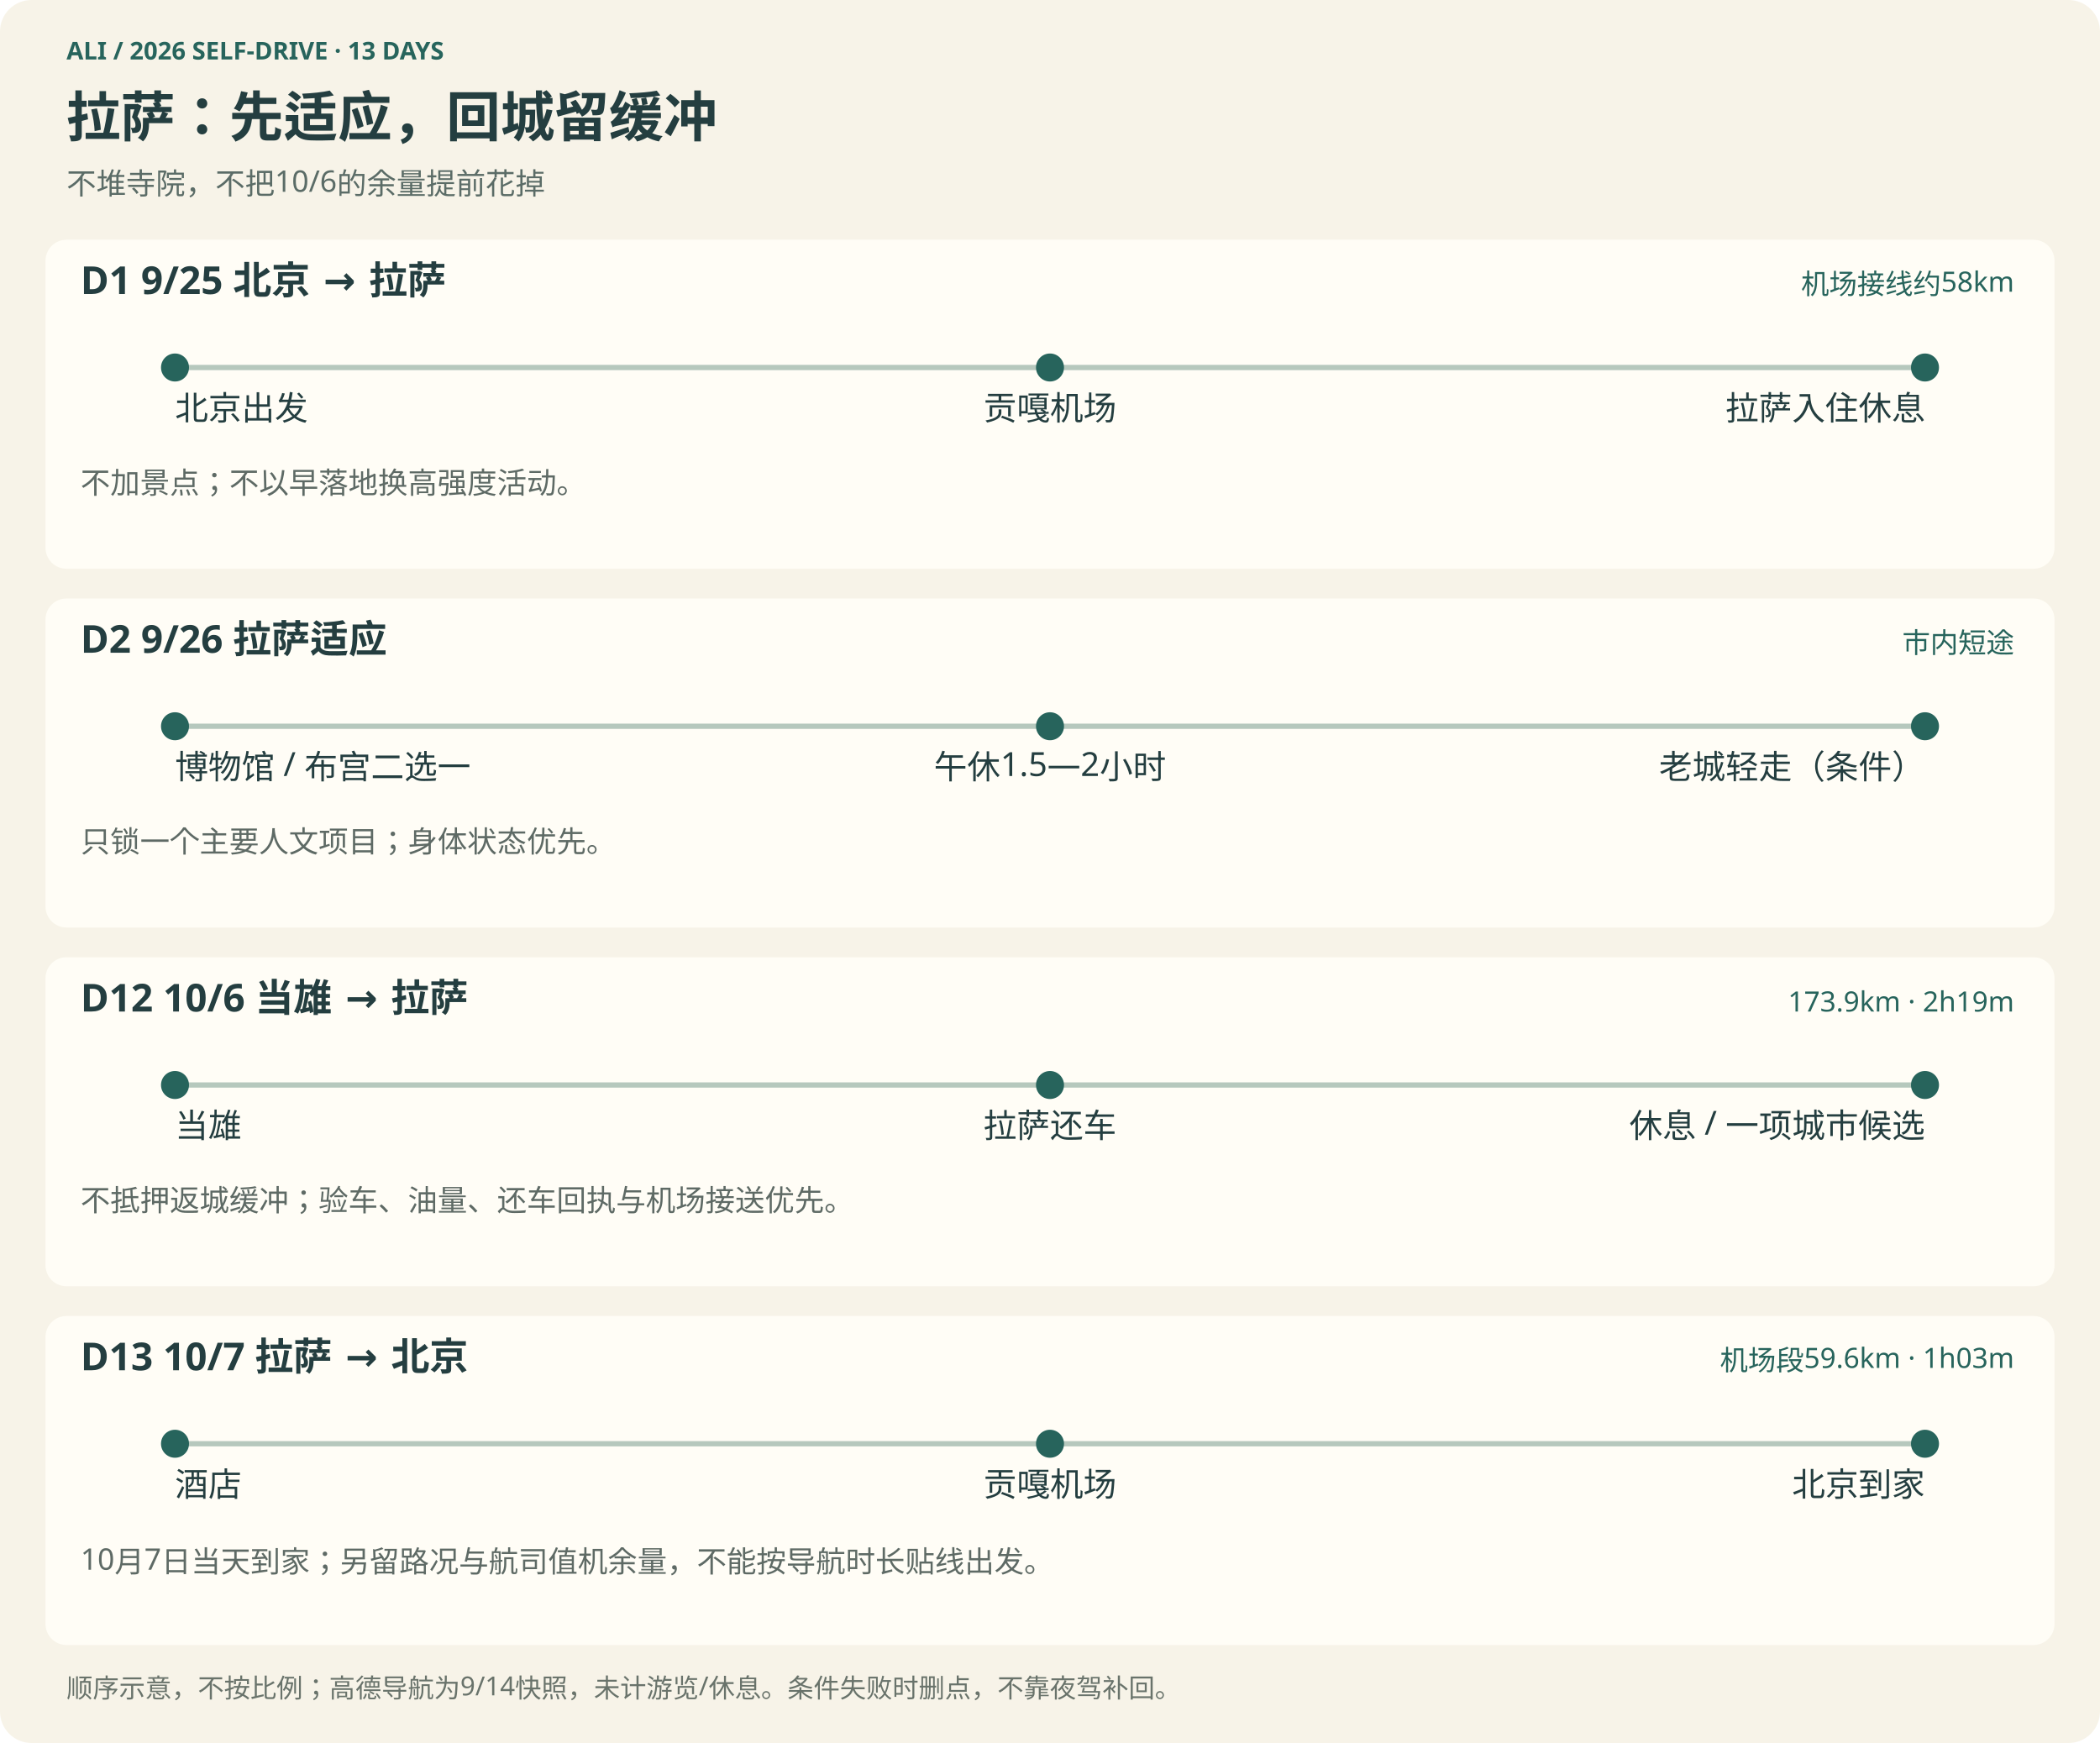
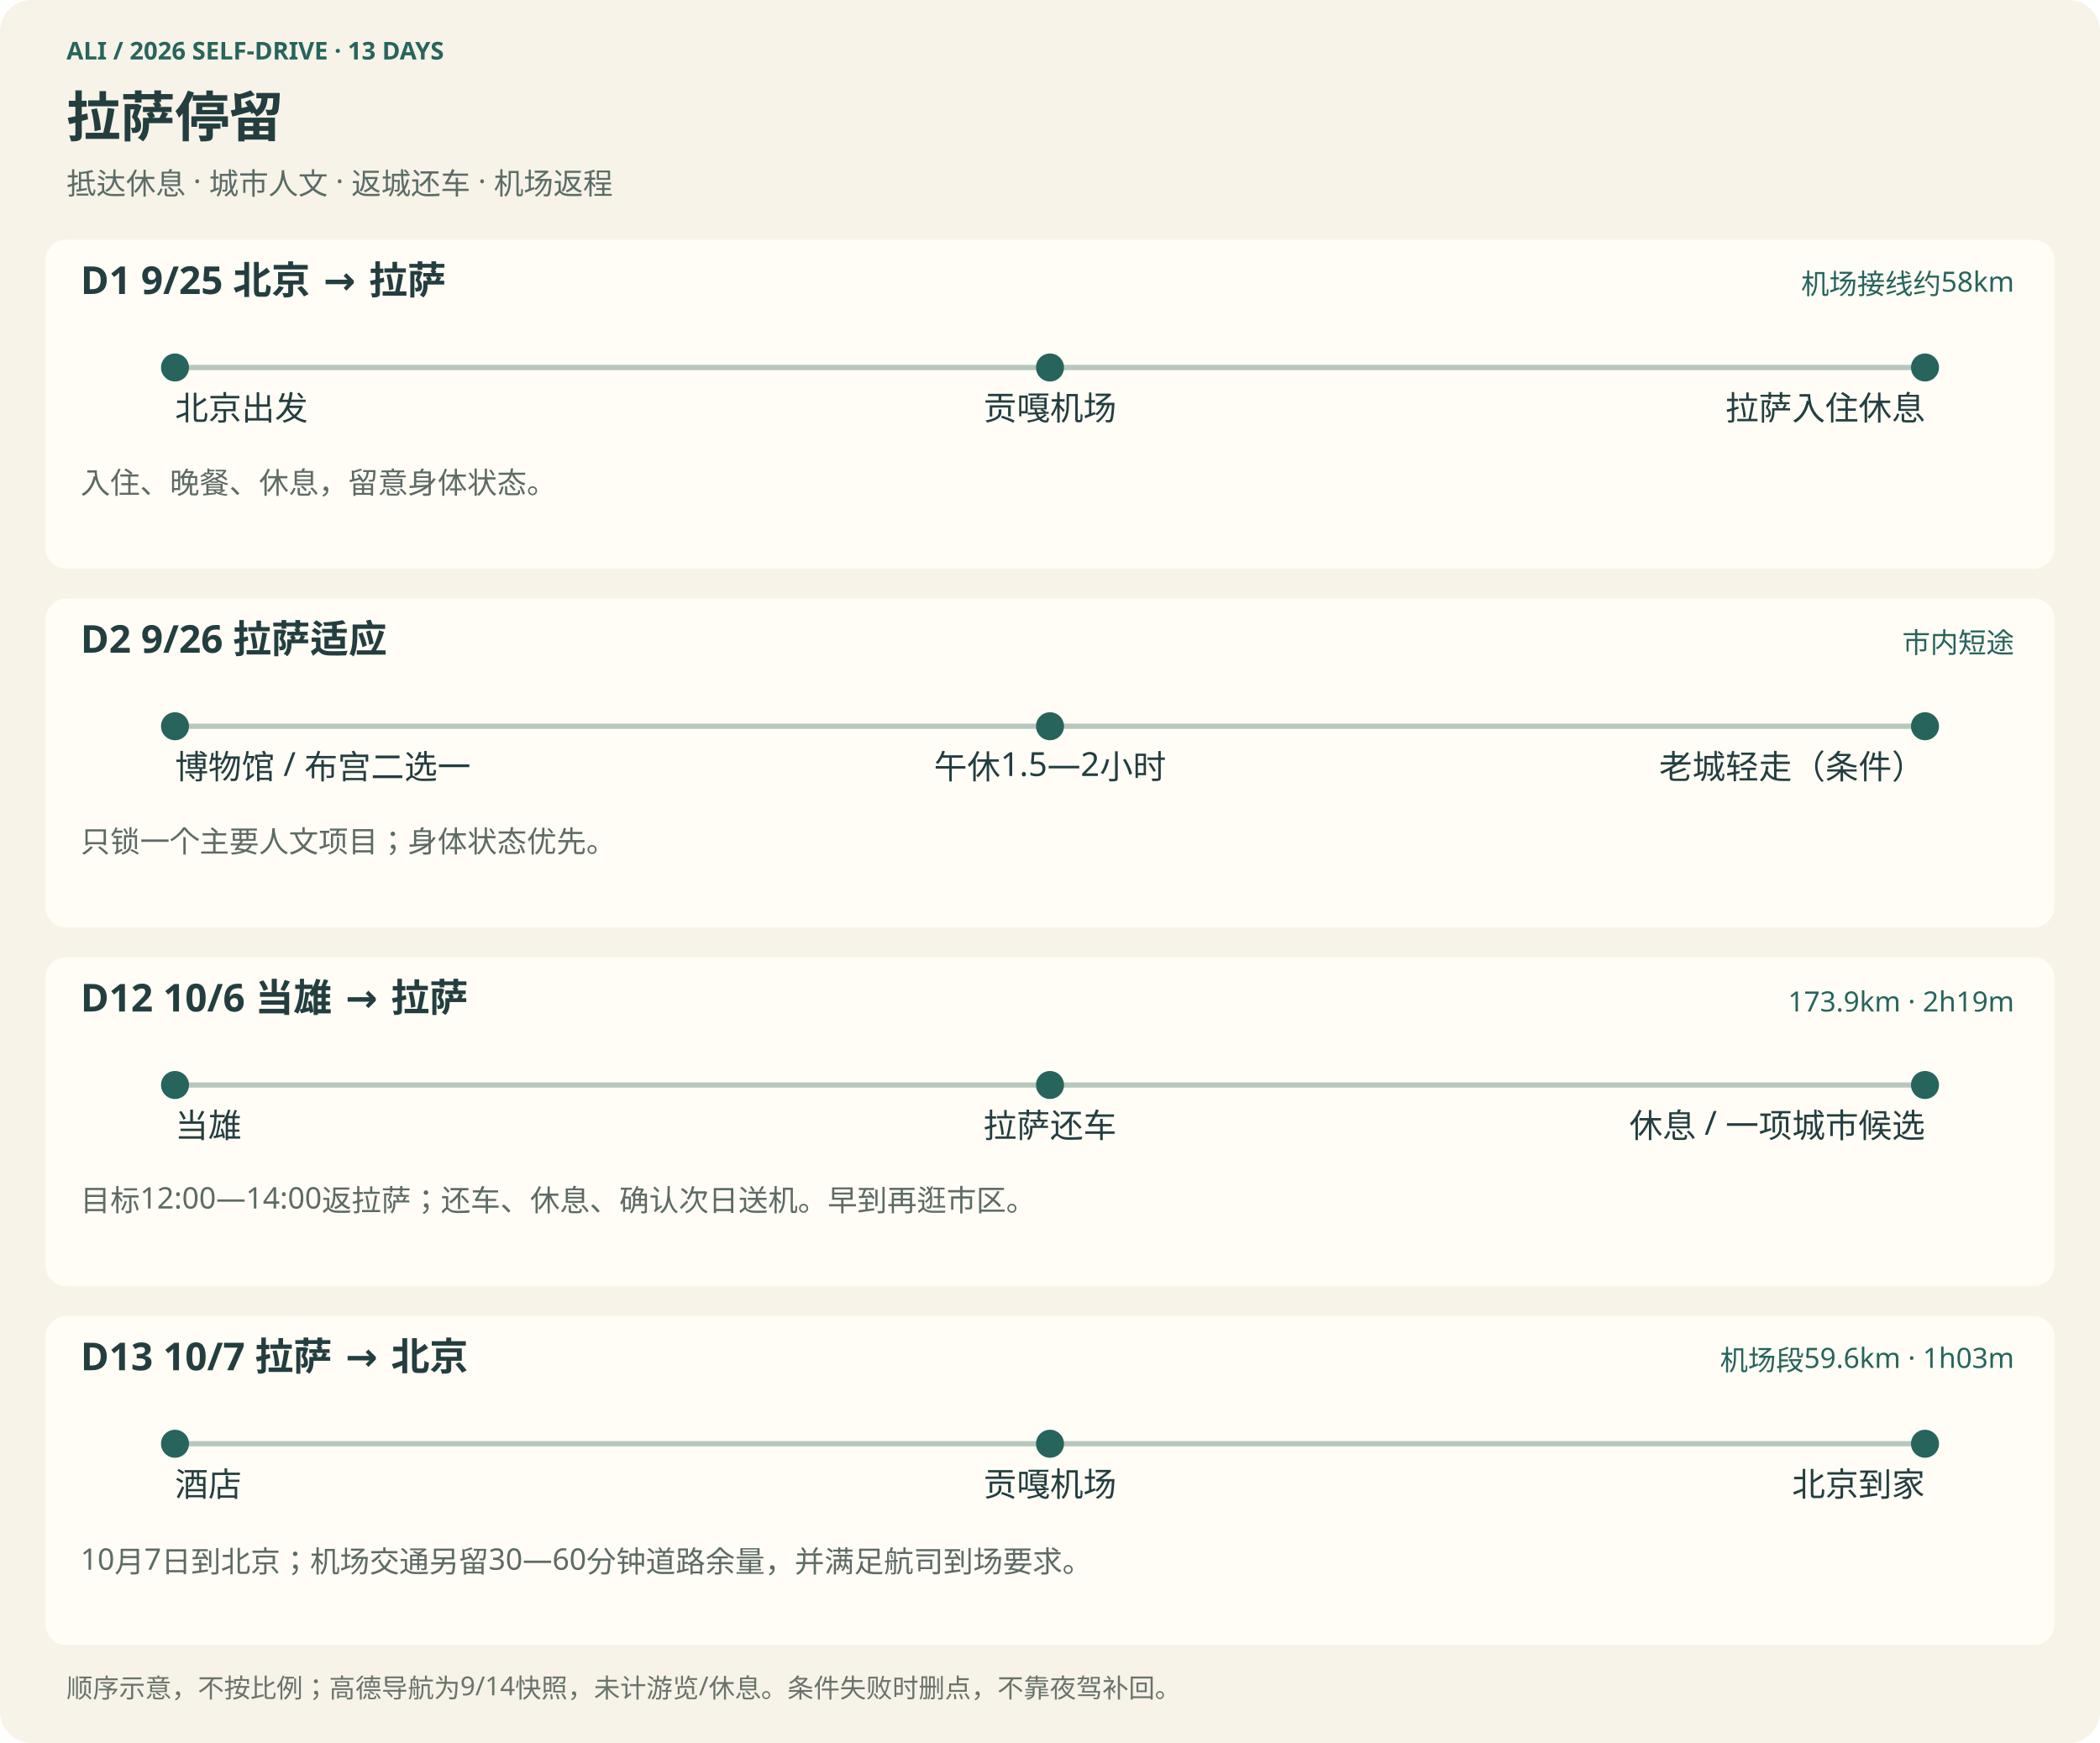
<svg xmlns="http://www.w3.org/2000/svg" viewBox="0 0 1200 996" class="ali-route-map" role="img">
  <g font-family="PingFang SC,Microsoft YaHei,sans-serif">
    <rect width="1200" height="996" rx="18" fill="#f7f3e8" />
    <text x="38.0" y="34.0" font-size="14" fill="#27645c" text-anchor="start" font-weight="600">ALI / 2026     SELF-DRIVE · 13 DAYS</text>
-     <text x="38.0" y="78.0" font-size="31" fill="#243e40" text-anchor="start" font-weight="700">拉萨：先适应，回城留缓冲</text>
-     <text x="38.0" y="111.0" font-size="17" fill="#5b6c67" text-anchor="start" font-weight="400">不堆寺院，不把10/6的余量提前花掉</text>
+     <text x="38.0" y="78.0" font-size="31" fill="#243e40" text-anchor="start" font-weight="700">拉萨停留</text>
+     <text x="38.0" y="111.0" font-size="17" fill="#5b6c67" text-anchor="start" font-weight="400">抵达休息 · 城市人文 · 返城还车 · 机场返程</text>
    <rect x="26" y="137" width="1148" height="188" rx="12" fill="#fffdf6" />
    <text x="46.0" y="168.0" font-size="22" fill="#243e40" text-anchor="start" font-weight="600">D1  9/25  北京 → 拉萨</text>
    <text x="1151.0" y="168.0" font-size="16" fill="#27645c" text-anchor="end" font-weight="400">机场接线约58km</text>
    <g data-layer="route-a">
      <line x1="100" y1="210" x2="1100" y2="210" stroke="#b6c8bd" stroke-width="3" />
    </g>
    <g data-layer="sights-core">
-       <g class="point tier-1" data-point-id="d1-stop-0" data-title="北京出发" data-summary="不加景点；不以早落地换高强度活动。" data-day-a="D1" data-kind="viewpoint" data-tier="1" data-action="core" data-status="documented" data-route-scope="A" data-elevation="" data-cost-basis="2026-09-14规划；点位与连线不是停车、准入或飞行许可。">
+       <g class="point tier-1" data-point-id="d1-stop-0" data-title="北京出发" data-summary="入住、晚餐、休息，留意身体状态。" data-day-a="D1" data-kind="viewpoint" data-tier="1" data-action="core" data-status="documented" data-route-scope="A" data-elevation="" data-cost-basis="2026-09-14规划；点位与连线不是停车、准入或飞行许可。">
        <circle class="point-symbol" cx="100.0" cy="210" r="8" fill="#27645c" />
        <text x="100.0" y="240.0" font-size="19" fill="#243e40" text-anchor="start" font-weight="500">北京出发</text>
      </g>
-       <g class="point tier-1" data-point-id="d1-stop-1" data-title="贡嘎机场" data-summary="不加景点；不以早落地换高强度活动。" data-day-a="D1" data-kind="viewpoint" data-tier="1" data-action="core" data-status="documented" data-route-scope="A" data-elevation="" data-cost-basis="2026-09-14规划；点位与连线不是停车、准入或飞行许可。">
+       <g class="point tier-1" data-point-id="d1-stop-1" data-title="贡嘎机场" data-summary="入住、晚餐、休息，留意身体状态。" data-day-a="D1" data-kind="viewpoint" data-tier="1" data-action="core" data-status="documented" data-route-scope="A" data-elevation="" data-cost-basis="2026-09-14规划；点位与连线不是停车、准入或飞行许可。">
        <circle class="point-symbol" cx="600.0" cy="210" r="8" fill="#27645c" />
        <text x="600.0" y="240.0" font-size="19" fill="#243e40" text-anchor="middle" font-weight="500">贡嘎机场</text>
      </g>
-       <g class="point tier-1" data-point-id="d1-stop-2" data-title="拉萨入住休息" data-summary="不加景点；不以早落地换高强度活动。" data-day-a="D1" data-kind="viewpoint" data-tier="1" data-action="core" data-status="documented" data-route-scope="A" data-elevation="" data-cost-basis="2026-09-14规划；点位与连线不是停车、准入或飞行许可。">
+       <g class="point tier-1" data-point-id="d1-stop-2" data-title="拉萨入住休息" data-summary="入住、晚餐、休息，留意身体状态。" data-day-a="D1" data-kind="viewpoint" data-tier="1" data-action="core" data-status="documented" data-route-scope="A" data-elevation="" data-cost-basis="2026-09-14规划；点位与连线不是停车、准入或飞行许可。">
        <circle class="point-symbol" cx="1100.0" cy="210" r="8" fill="#27645c" />
        <text x="1100.0" y="240.0" font-size="19" fill="#243e40" text-anchor="end" font-weight="500">拉萨入住休息</text>
      </g>
    </g>
-     <text x="46.0" y="282.0" font-size="17" fill="#5e6a65" text-anchor="start" font-weight="400">不加景点；不以早落地换高强度活动。</text>
+     <text x="46.0" y="282.0" font-size="17" fill="#5e6a65" text-anchor="start" font-weight="400">入住、晚餐、休息，留意身体状态。</text>
    <rect x="26" y="342" width="1148" height="188" rx="12" fill="#fffdf6" />
    <text x="46.0" y="373.0" font-size="22" fill="#243e40" text-anchor="start" font-weight="600">D2  9/26  拉萨适应</text>
    <text x="1151.0" y="373.0" font-size="16" fill="#27645c" text-anchor="end" font-weight="400">市内短途</text>
    <g data-layer="route-a">
      <line x1="100" y1="415" x2="1100" y2="415" stroke="#b6c8bd" stroke-width="3" />
    </g>
    <g data-layer="sights-core">
      <g class="point tier-1" data-point-id="d2-stop-0" data-title="博物馆 / 布宫二选一" data-summary="只锁一个主要人文项目；身体状态优先。" data-day-a="D2" data-kind="viewpoint" data-tier="1" data-action="core" data-status="documented" data-route-scope="A" data-elevation="" data-cost-basis="2026-09-14规划；点位与连线不是停车、准入或飞行许可。">
        <circle class="point-symbol" cx="100.0" cy="415" r="8" fill="#27645c" />
        <text x="100.0" y="445.0" font-size="19" fill="#243e40" text-anchor="start" font-weight="500">博物馆 / 布宫二选一</text>
      </g>
      <g class="point tier-1" data-point-id="d2-stop-1" data-title="午休1.5—2小时" data-summary="只锁一个主要人文项目；身体状态优先。" data-day-a="D2" data-kind="viewpoint" data-tier="1" data-action="core" data-status="documented" data-route-scope="A" data-elevation="" data-cost-basis="2026-09-14规划；点位与连线不是停车、准入或飞行许可。">
        <circle class="point-symbol" cx="600.0" cy="415" r="8" fill="#27645c" />
        <text x="600.0" y="445.0" font-size="19" fill="#243e40" text-anchor="middle" font-weight="500">午休1.5—2小时</text>
      </g>
      <g class="point tier-1" data-point-id="d2-stop-2" data-title="老城轻走（条件）" data-summary="只锁一个主要人文项目；身体状态优先。" data-day-a="D2" data-kind="viewpoint" data-tier="1" data-action="core" data-status="documented" data-route-scope="A" data-elevation="" data-cost-basis="2026-09-14规划；点位与连线不是停车、准入或飞行许可。">
        <circle class="point-symbol" cx="1100.0" cy="415" r="8" fill="#27645c" />
        <text x="1100.0" y="445.0" font-size="19" fill="#243e40" text-anchor="end" font-weight="500">老城轻走（条件）</text>
      </g>
    </g>
    <text x="46.0" y="487.0" font-size="17" fill="#5e6a65" text-anchor="start" font-weight="400">只锁一个主要人文项目；身体状态优先。</text>
    <rect x="26" y="547" width="1148" height="188" rx="12" fill="#fffdf6" />
    <text x="46.0" y="578.0" font-size="22" fill="#243e40" text-anchor="start" font-weight="600">D12  10/6  当雄 → 拉萨</text>
    <text x="1151.0" y="578.0" font-size="16" fill="#27645c" text-anchor="end" font-weight="400">173.9km · 2h19m</text>
    <g data-layer="route-a">
      <line x1="100" y1="620" x2="1100" y2="620" stroke="#b6c8bd" stroke-width="3" />
    </g>
    <g data-layer="sights-core">
-       <g class="point tier-1" data-point-id="d12-stop-0" data-title="当雄" data-summary="不抵押返城缓冲；验车、油量、还车回执与机场接送优先。" data-day-a="D12" data-kind="viewpoint" data-tier="1" data-action="core" data-status="documented" data-route-scope="A" data-elevation="" data-cost-basis="2026-09-14规划；点位与连线不是停车、准入或飞行许可。">
+       <g class="point tier-1" data-point-id="d12-stop-0" data-title="当雄" data-summary="目标12:00—14:00返拉萨；还车、休息、确认次日送机。早到再逛市区。" data-day-a="D12" data-kind="viewpoint" data-tier="1" data-action="core" data-status="documented" data-route-scope="A" data-elevation="" data-cost-basis="2026-09-14规划；点位与连线不是停车、准入或飞行许可。">
        <circle class="point-symbol" cx="100.0" cy="620" r="8" fill="#27645c" />
        <text x="100.0" y="650.0" font-size="19" fill="#243e40" text-anchor="start" font-weight="500">当雄</text>
      </g>
-       <g class="point tier-1" data-point-id="d12-stop-1" data-title="拉萨还车" data-summary="不抵押返城缓冲；验车、油量、还车回执与机场接送优先。" data-day-a="D12" data-kind="viewpoint" data-tier="1" data-action="core" data-status="documented" data-route-scope="A" data-elevation="" data-cost-basis="2026-09-14规划；点位与连线不是停车、准入或飞行许可。">
+       <g class="point tier-1" data-point-id="d12-stop-1" data-title="拉萨还车" data-summary="目标12:00—14:00返拉萨；还车、休息、确认次日送机。早到再逛市区。" data-day-a="D12" data-kind="viewpoint" data-tier="1" data-action="core" data-status="documented" data-route-scope="A" data-elevation="" data-cost-basis="2026-09-14规划；点位与连线不是停车、准入或飞行许可。">
        <circle class="point-symbol" cx="600.0" cy="620" r="8" fill="#27645c" />
        <text x="600.0" y="650.0" font-size="19" fill="#243e40" text-anchor="middle" font-weight="500">拉萨还车</text>
      </g>
-       <g class="point tier-1" data-point-id="d12-stop-2" data-title="休息 / 一项城市候选" data-summary="不抵押返城缓冲；验车、油量、还车回执与机场接送优先。" data-day-a="D12" data-kind="viewpoint" data-tier="1" data-action="core" data-status="documented" data-route-scope="A" data-elevation="" data-cost-basis="2026-09-14规划；点位与连线不是停车、准入或飞行许可。">
+       <g class="point tier-1" data-point-id="d12-stop-2" data-title="休息 / 一项城市候选" data-summary="目标12:00—14:00返拉萨；还车、休息、确认次日送机。早到再逛市区。" data-day-a="D12" data-kind="viewpoint" data-tier="1" data-action="core" data-status="documented" data-route-scope="A" data-elevation="" data-cost-basis="2026-09-14规划；点位与连线不是停车、准入或飞行许可。">
        <circle class="point-symbol" cx="1100.0" cy="620" r="8" fill="#27645c" />
        <text x="1100.0" y="650.0" font-size="19" fill="#243e40" text-anchor="end" font-weight="500">休息 / 一项城市候选</text>
      </g>
    </g>
-     <text x="46.0" y="692.0" font-size="17" fill="#5e6a65" text-anchor="start" font-weight="400">不抵押返城缓冲；验车、油量、还车回执与机场接送优先。</text>
+     <text x="46.0" y="692.0" font-size="17" fill="#5e6a65" text-anchor="start" font-weight="400">目标12:00—14:00返拉萨；还车、休息、确认次日送机。早到再逛市区。</text>
    <rect x="26" y="752" width="1148" height="188" rx="12" fill="#fffdf6" />
    <text x="46.0" y="783.0" font-size="22" fill="#243e40" text-anchor="start" font-weight="600">D13  10/7  拉萨 → 北京</text>
    <text x="1151.0" y="783.0" font-size="16" fill="#27645c" text-anchor="end" font-weight="400">机场段59.6km · 1h03m</text>
    <g data-layer="route-a">
      <line x1="100" y1="825" x2="1100" y2="825" stroke="#b6c8bd" stroke-width="3" />
    </g>
    <g data-layer="sights-core">
-       <g class="point tier-1" data-point-id="d13-stop-0" data-title="酒店" data-summary="10月7日当天到家；另留路况与航司值机余量，不能按导航时长贴线出发。" data-day-a="D13" data-kind="viewpoint" data-tier="1" data-action="core" data-status="documented" data-route-scope="A" data-elevation="" data-cost-basis="2026-09-14规划；点位与连线不是停车、准入或飞行许可。">
+       <g class="point tier-1" data-point-id="d13-stop-0" data-title="酒店" data-summary="10月7日到北京；机场交通另留30—60分钟道路余量，并满足航司到场要求。" data-day-a="D13" data-kind="viewpoint" data-tier="1" data-action="core" data-status="documented" data-route-scope="A" data-elevation="" data-cost-basis="2026-09-14规划；点位与连线不是停车、准入或飞行许可。">
        <circle class="point-symbol" cx="100.0" cy="825" r="8" fill="#27645c" />
        <text x="100.0" y="855.0" font-size="19" fill="#243e40" text-anchor="start" font-weight="500">酒店</text>
      </g>
-       <g class="point tier-1" data-point-id="d13-stop-1" data-title="贡嘎机场" data-summary="10月7日当天到家；另留路况与航司值机余量，不能按导航时长贴线出发。" data-day-a="D13" data-kind="viewpoint" data-tier="1" data-action="core" data-status="documented" data-route-scope="A" data-elevation="" data-cost-basis="2026-09-14规划；点位与连线不是停车、准入或飞行许可。">
+       <g class="point tier-1" data-point-id="d13-stop-1" data-title="贡嘎机场" data-summary="10月7日到北京；机场交通另留30—60分钟道路余量，并满足航司到场要求。" data-day-a="D13" data-kind="viewpoint" data-tier="1" data-action="core" data-status="documented" data-route-scope="A" data-elevation="" data-cost-basis="2026-09-14规划；点位与连线不是停车、准入或飞行许可。">
        <circle class="point-symbol" cx="600.0" cy="825" r="8" fill="#27645c" />
        <text x="600.0" y="855.0" font-size="19" fill="#243e40" text-anchor="middle" font-weight="500">贡嘎机场</text>
      </g>
-       <g class="point tier-1" data-point-id="d13-stop-2" data-title="北京到家" data-summary="10月7日当天到家；另留路况与航司值机余量，不能按导航时长贴线出发。" data-day-a="D13" data-kind="viewpoint" data-tier="1" data-action="core" data-status="documented" data-route-scope="A" data-elevation="" data-cost-basis="2026-09-14规划；点位与连线不是停车、准入或飞行许可。">
+       <g class="point tier-1" data-point-id="d13-stop-2" data-title="北京到家" data-summary="10月7日到北京；机场交通另留30—60分钟道路余量，并满足航司到场要求。" data-day-a="D13" data-kind="viewpoint" data-tier="1" data-action="core" data-status="documented" data-route-scope="A" data-elevation="" data-cost-basis="2026-09-14规划；点位与连线不是停车、准入或飞行许可。">
        <circle class="point-symbol" cx="1100.0" cy="825" r="8" fill="#27645c" />
        <text x="1100.0" y="855.0" font-size="19" fill="#243e40" text-anchor="end" font-weight="500">北京到家</text>
      </g>
    </g>
-     <text x="46.0" y="897.0" font-size="17" fill="#5e6a65" text-anchor="start" font-weight="400">10月7日当天到家；另留路况与航司值机余量，不能按导航时长贴线出发。</text>
+     <text x="46.0" y="897.0" font-size="17" fill="#5e6a65" text-anchor="start" font-weight="400">10月7日到北京；机场交通另留30—60分钟道路余量，并满足航司到场要求。</text>
    <text x="38.0" y="970.0" font-size="15" fill="#69736b" text-anchor="start" font-weight="400">顺序示意，不按比例；高德导航为9/14快照，未计游览/休息。条件失败时删点，不靠夜驾补回。</text>
    <g data-layer="route-a" />
    <g data-layer="route-b" />
    <g data-layer="route-common" />
    <g data-layer="lodging" />
    <g data-layer="sights-core" />
    <g data-layer="sights-secondary" />
    <g data-layer="passes" />
    <g data-layer="places" />
    <g data-layer="culture" />
    <g data-layer="water-landforms" />
    <g data-layer="context-landmarks" />
    <g data-layer="alternatives" />
  </g>
</svg>
